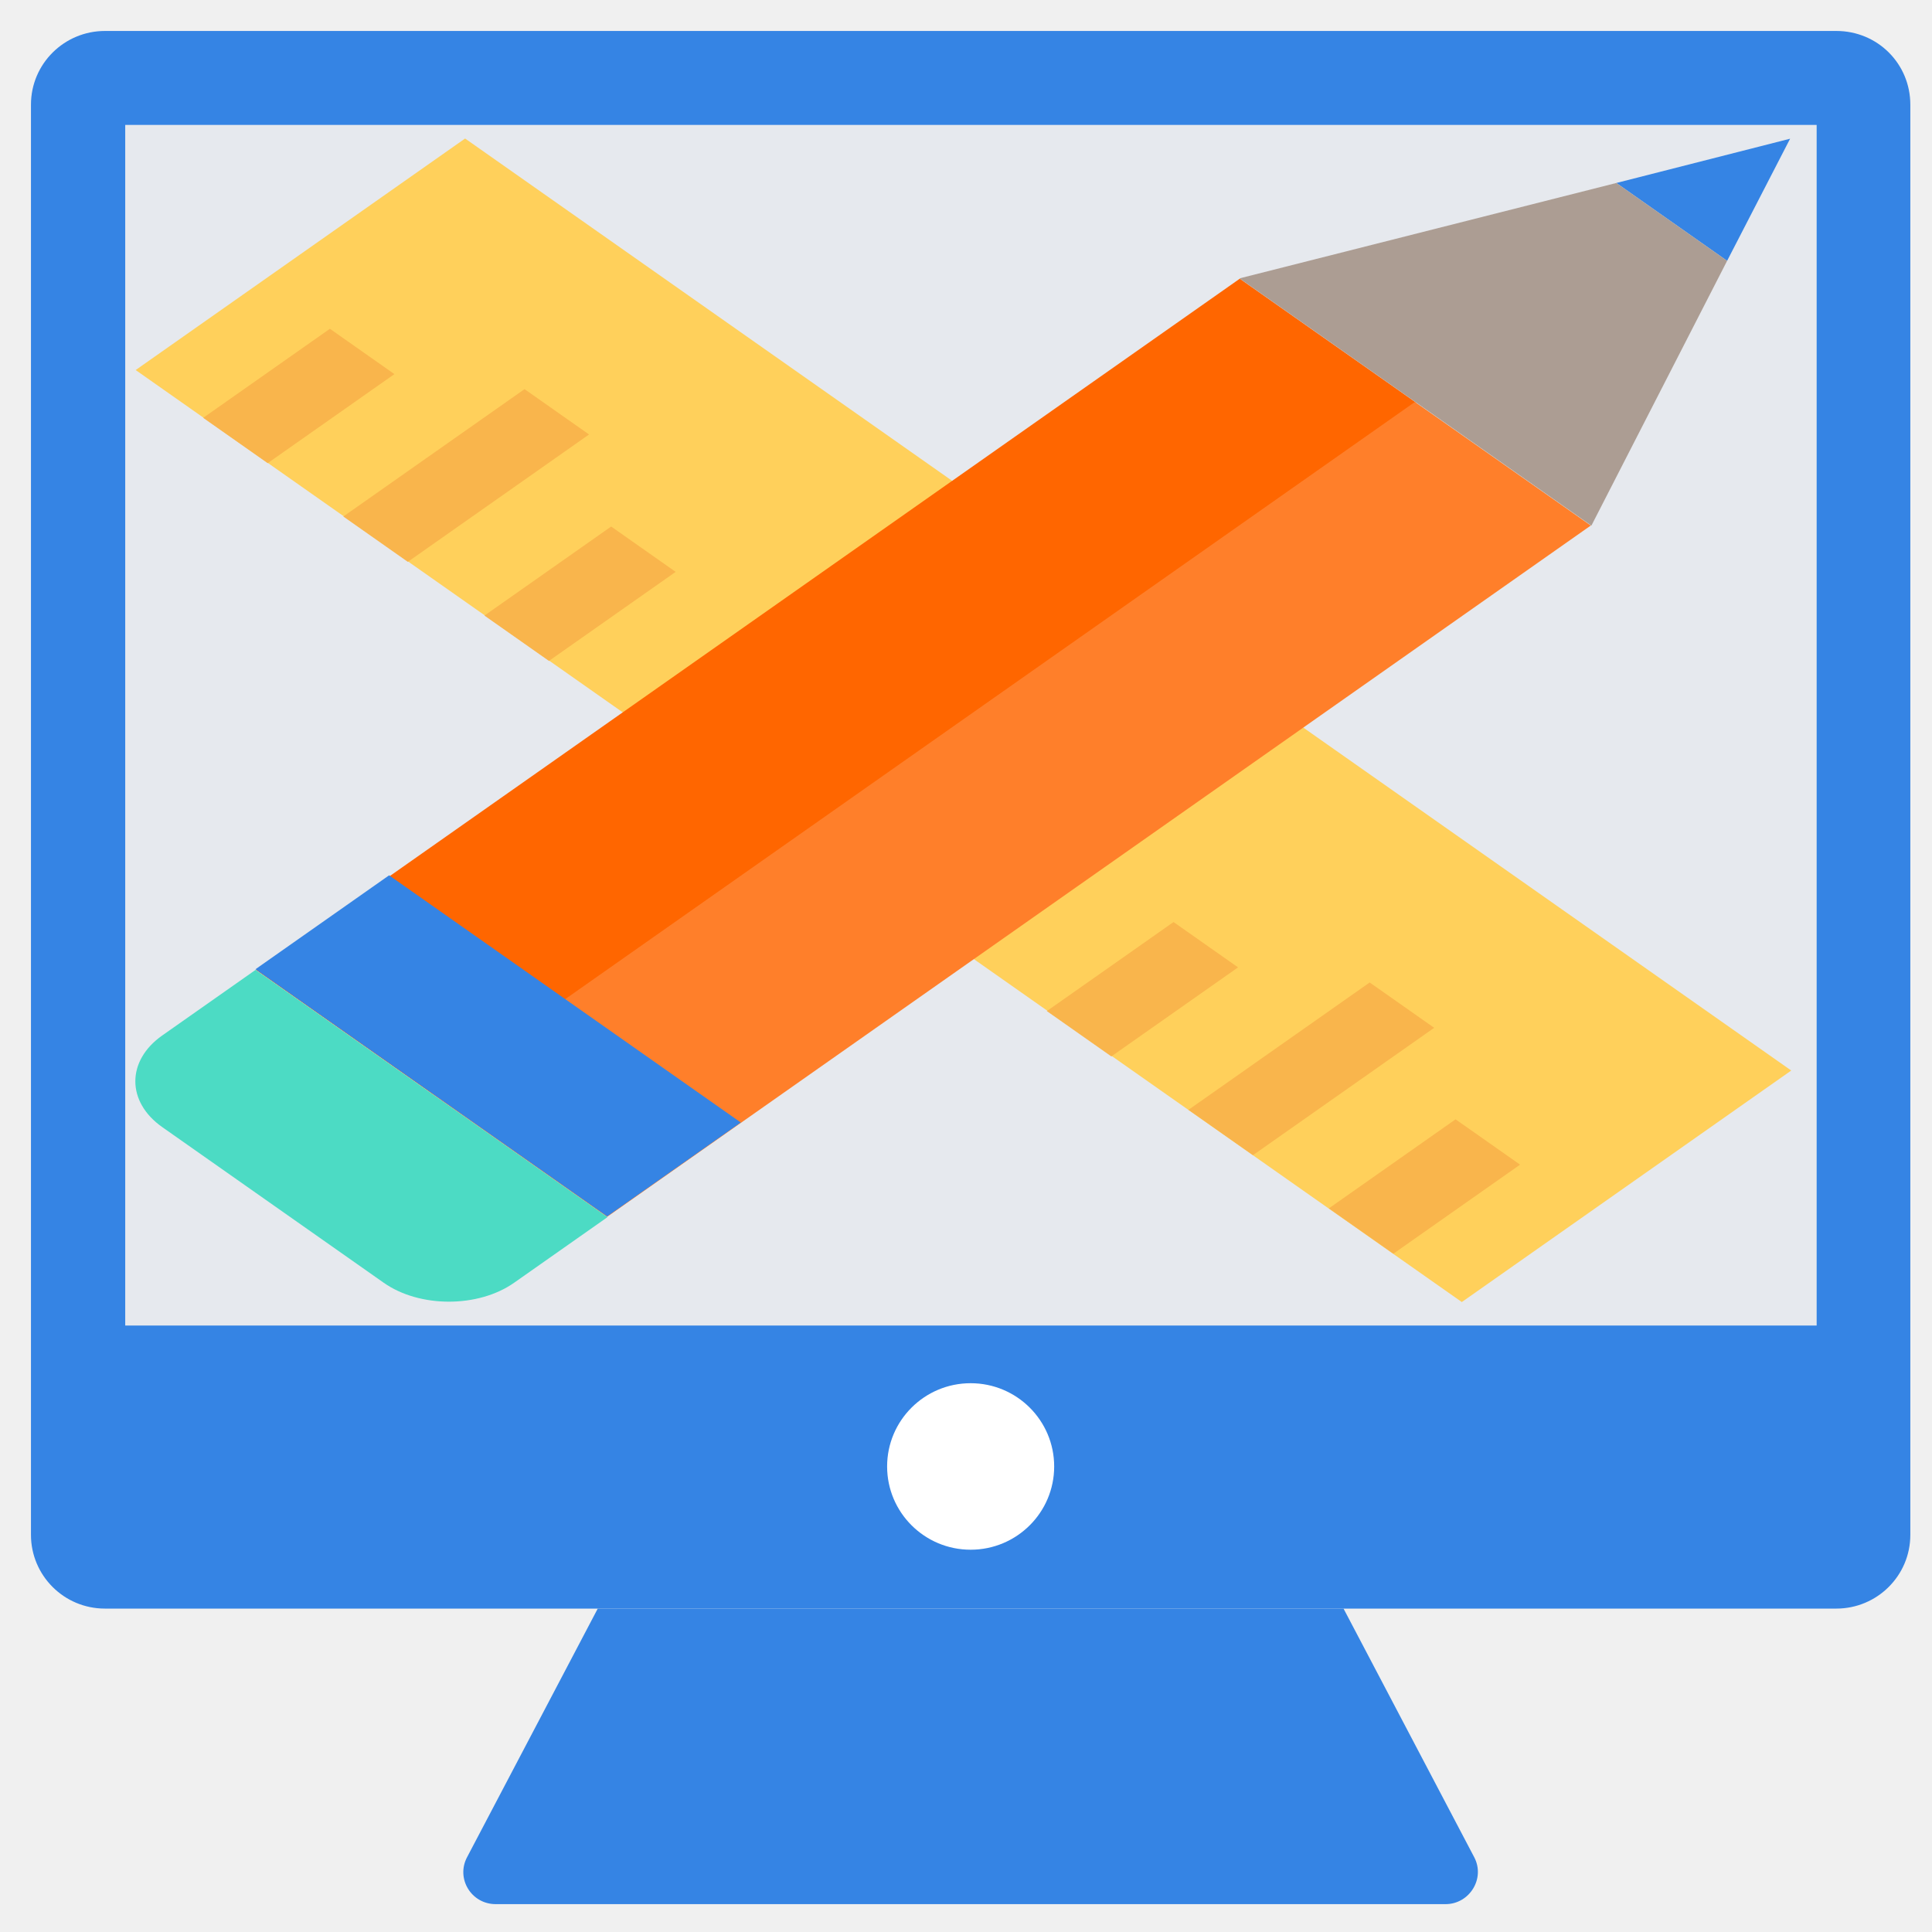
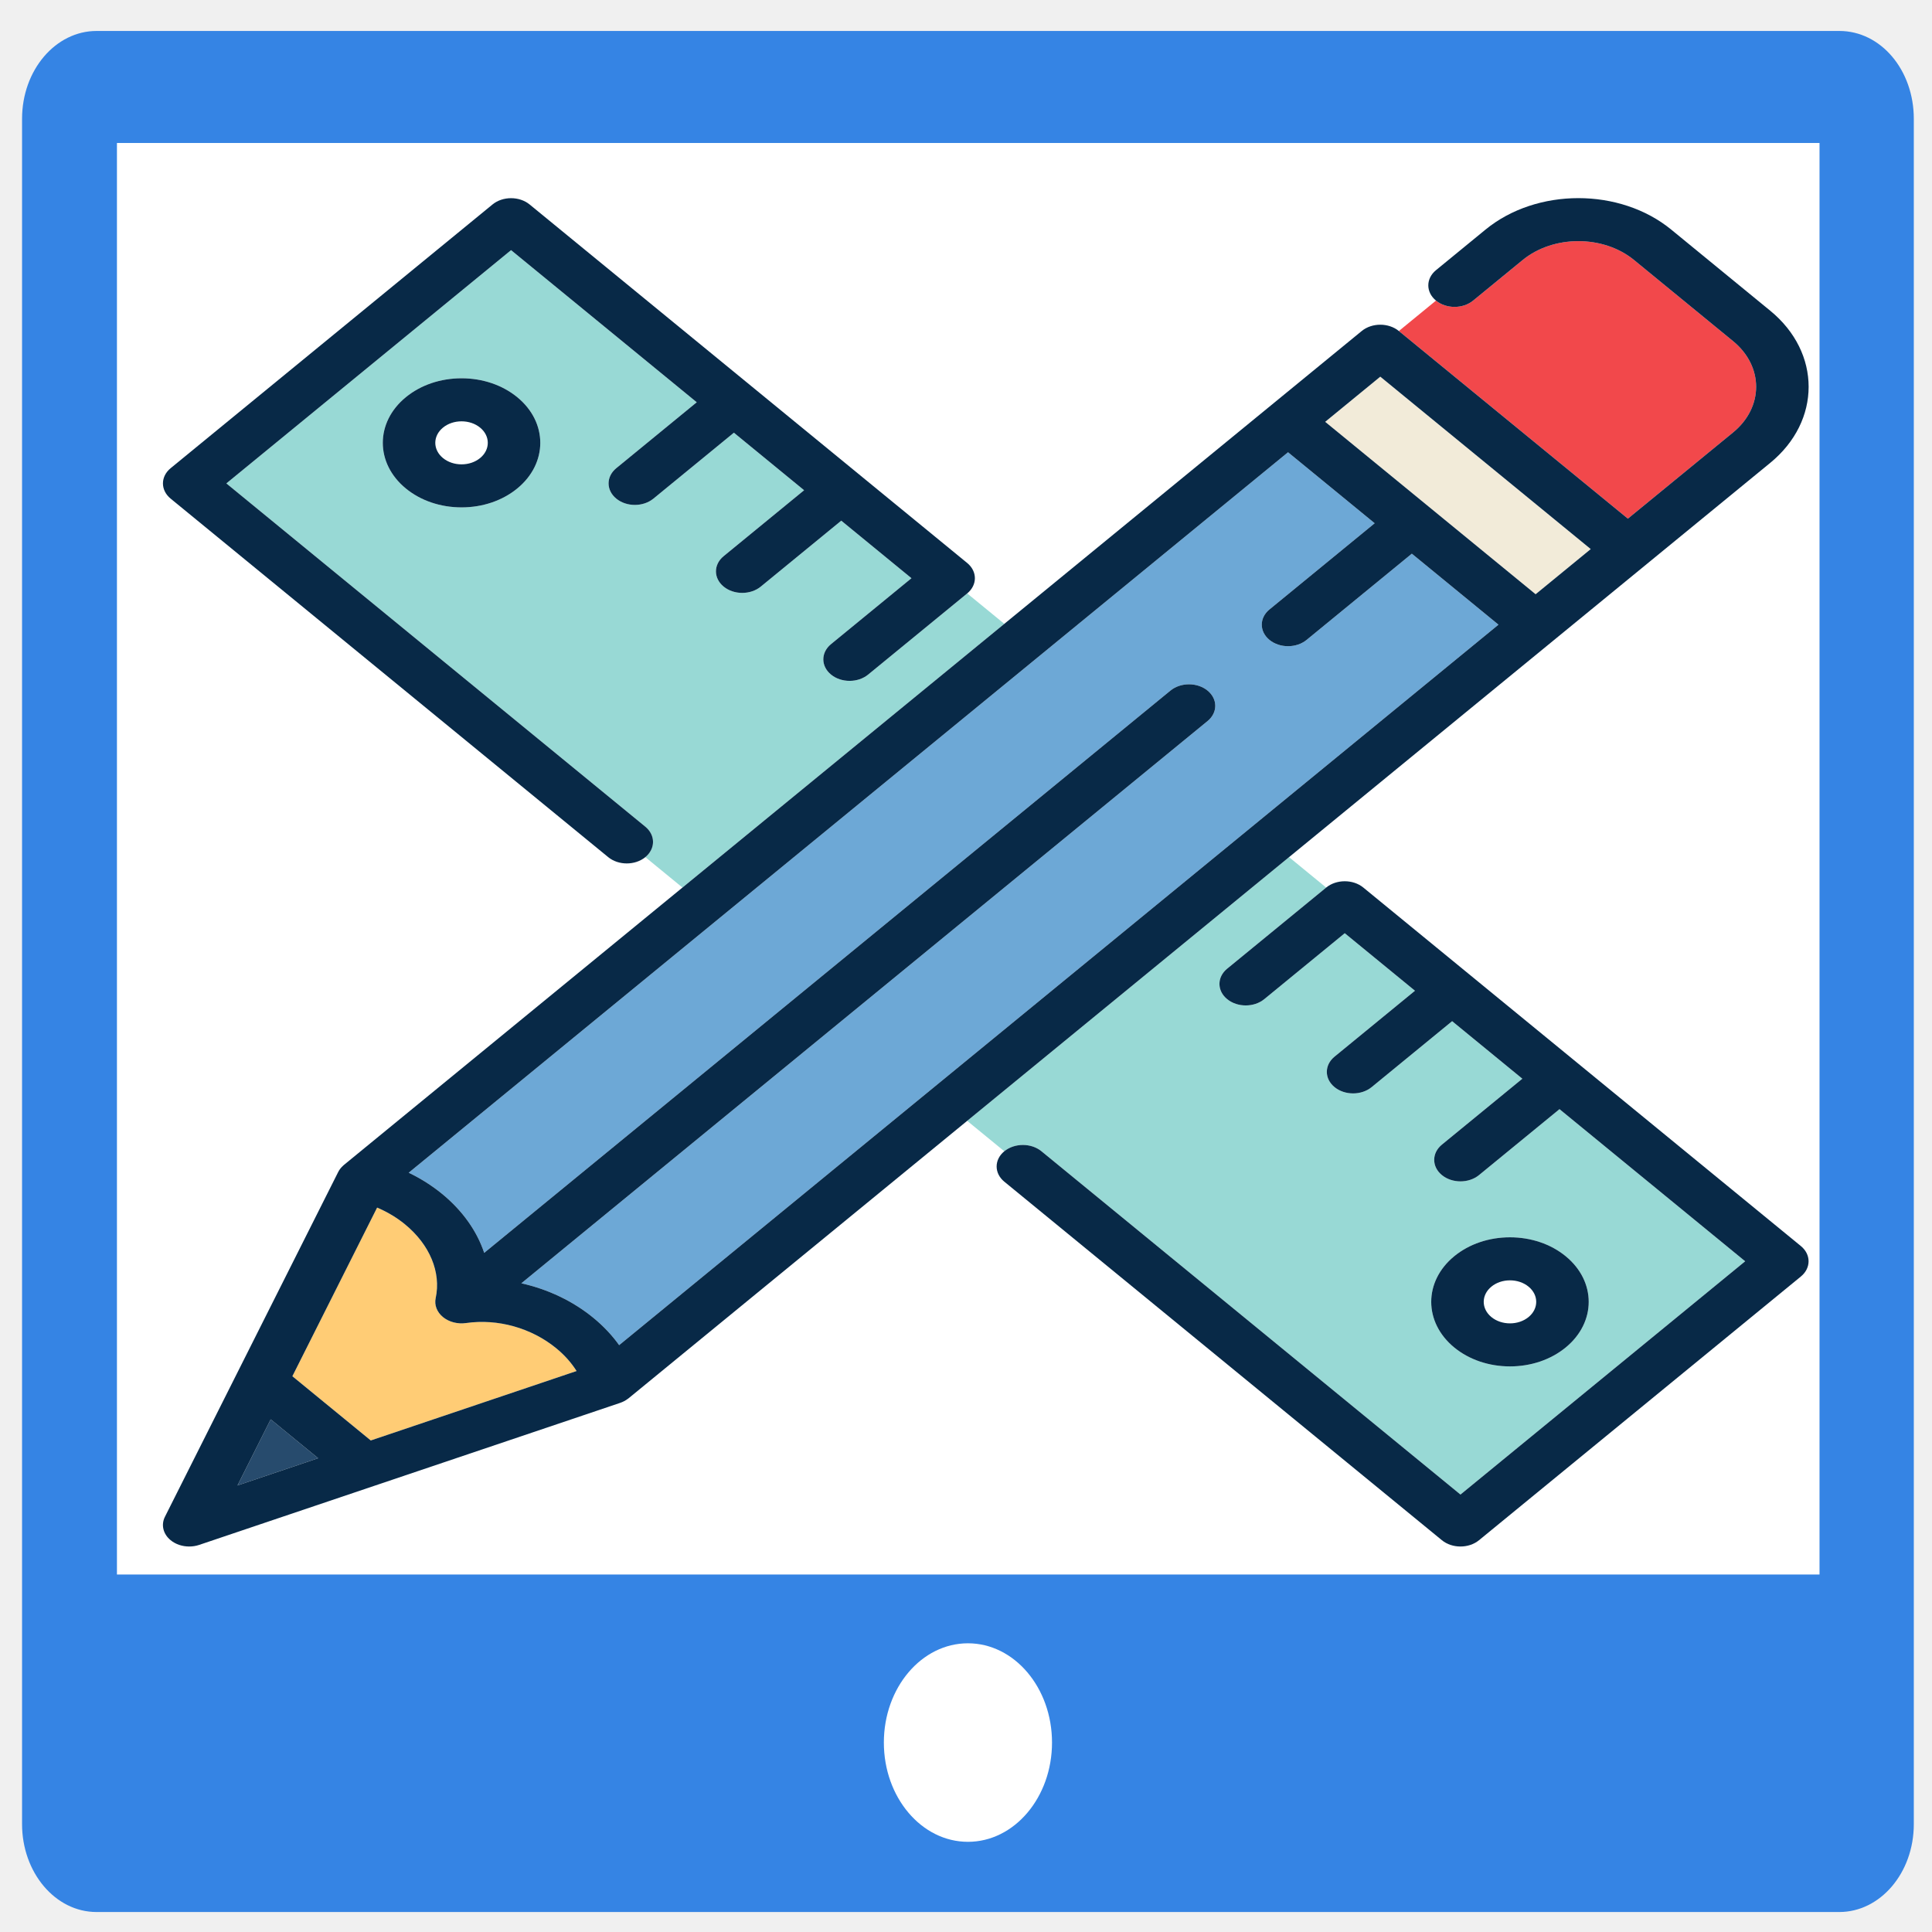
<svg xmlns="http://www.w3.org/2000/svg" version="1.1" id="Layer_1" viewBox="0 0 504 504" xml:space="preserve" width="256px" height="256px" fill="#000000">
  <defs id="defs54" />
  <g id="SVGRepo_bgCarrier" stroke-width="0" />
  <g id="SVGRepo_tracerCarrier" stroke-linecap="round" stroke-linejoin="round" />
  <g id="SVGRepo_iconCarrier">
-     <path style="fill:#3584e4;stroke-width:1.554" d="M 479.047,8.077 H 27.376 c -10.584,0 -19.299,8.532 -19.299,19.236 v 318.323 54.76 c 0,10.549 8.56,19.236 19.299,19.236 H 479.047 c 10.584,0 19.299,-8.532 19.299,-19.236 V 345.636 27.313 c 0,-10.704 -8.56,-19.236 -19.299,-19.236 z" id="path6" />
-     <path style="fill:#3584e4;stroke-width:1.554" d="M 377.102,496.731 H 129.321 c -6.381,0 -10.428,-6.671 -7.471,-12.255 l 34.085,-64.844 h 194.551 l 34.085,64.844 c 2.957,5.585 -1.245,12.255 -7.471,12.255 z" id="path8" />
-     <rect x="32.668" y="32.587" style="fill:#e6e9ee;stroke-width:1.554" width="441.242" height="313.204" id="rect10" />
-     <ellipse style="fill:#ffffff;stroke-width:1.554" cx="253.212" cy="382.556" id="circle12" rx="21.79" ry="21.718" />
-     <g id="g268" transform="matrix(1.820215,0,0,1.28347,-209.7897,-54.81911)">
-       <rect x="-78.227" y="-446.956" transform="matrix(-0.7082727,0.705939,-0.7082727,-0.705939,0,0)" style="fill:#ffd05b;stroke-width:1.554" width="66.659" height="268.344" id="rect14" />
-       <g id="g34" transform="matrix(1.55641,0,0,1.551282,-139.0038,-138.5192)">
-         <rect x="182.625" y="164.508" transform="matrix(-0.7071,0.7071,-0.7071,-0.7071,445.1377,153.0334)" style="fill:#f9b54c" width="16.5" height="8.4" id="rect16" />
-         <rect x="194.487" y="174.927" transform="matrix(-0.7071,0.7071,-0.7071,-0.7071,478.816,159.9217)" style="fill:#f9b54c" width="23.6" height="8.4" id="rect18" />
-         <rect x="208.522" y="190.418" transform="matrix(-0.7071,0.7071,-0.7071,-0.7071,507.6691,178.952)" style="fill:#f9b54c" width="16.5" height="8.4" id="rect20" />
-         <rect x="220.381" y="200.837" transform="matrix(-0.7071,0.7071,-0.7071,-0.7071,541.3406,185.8432)" style="fill:#f9b54c" width="23.6" height="8.4" id="rect22" />
-         <rect x="234.42" y="216.328" transform="matrix(-0.7071,0.7071,-0.7071,-0.7071,570.2005,204.8707)" style="fill:#f9b54c" width="16.5" height="8.4" id="rect24" />
-         <rect x="246.279" y="226.747" transform="matrix(-0.7071,0.7071,-0.7071,-0.7071,603.8719,211.7618)" style="fill:#f9b54c" width="23.6" height="8.4" id="rect26" />
-         <rect x="260.308" y="242.238" transform="matrix(-0.7071,0.7071,-0.7071,-0.7071,632.7148,230.7964)" style="fill:#f9b54c" width="16.5" height="8.4" id="rect28" />
-         <rect x="272.308" y="252.667" transform="matrix(-0.7071,0.7071,-0.7071,-0.7071,666.6348,237.6046)" style="fill:#f9b54c" width="23.6" height="8.4" id="rect30" />
-         <rect x="286.276" y="268.087" transform="matrix(-0.7071,0.7071,-0.7071,-0.7071,695.324,256.5614)" style="fill:#f9b54c" width="16.5" height="8.4" id="rect32" />
-       </g>
-       <rect x="277.17" y="-136.425" transform="matrix(0.7082727,0.705939,-0.7082727,0.705939,0,0)" style="fill:#ff6600;stroke-width:1.554" width="35.583" height="199.044" id="rect36" />
-       <rect x="312.635" y="-136.404" transform="matrix(0.7082727,0.705939,-0.7082727,0.705939,0,0)" style="fill:#ff7f2a;stroke-width:1.554" width="35.583" height="199.044" id="rect38" />
-       <path style="fill:#4cdbc4;stroke-width:1.554" d="m 151.889,239.838 -13.385,13.341 c -5.136,5.119 -5.136,13.496 0,18.615 l 31.751,31.646 c 5.136,5.119 13.541,5.119 18.677,0 l 13.385,-13.341 z" id="path40" />
-       <g id="g46" transform="matrix(1.55641,0,0,1.551282,-139.0038,-138.5192)">
-         <rect x="186.333" y="245.155" transform="matrix(-0.7071,-0.7071,0.7071,-0.7071,177.68,581.3071)" style="fill:#3584e4" width="45.8" height="17.4" id="rect42" />
-         <polygon style="fill:#3584e4" points="322.4,151 328.2,135 312.2,140.8 " id="polygon44" />
-       </g>
-       <polygon style="fill:#ac9d93" points="322.4,151 312.2,140.8 277.5,153.3 309.9,185.7 " id="polygon48" transform="matrix(1.55641,0,0,1.551282,-139.0038,-138.5192)" />
+     <path style="fill:#3584e4;stroke-width:1.702" d="M 479.828,8.077 H 25.181 c -10.653,0 -19.427,10.173 -19.427,22.936 v 379.546 65.292 c 0,12.578 8.617,22.936 19.427,22.936 h 454.647 c 10.653,0 19.427,-10.173 19.427,-22.936 V 410.558 31.012 c 0,-12.763 -8.617,-22.936 -19.427,-22.936 z" id="path6" />
+     <rect x="30.508" y="37.301" style="fill:#ffffff;stroke-width:1.702" width="444.15" height="373.442" id="rect10" />
+     <ellipse style="fill:#ffffff;stroke-width:1.702" cx="252.505" cy="454.58" id="circle12" rx="21.933" ry="25.895" />
+     <g id="g880" transform="matrix(0.9133881,0,0,0.7483753,42.50652,51.6853)">
+       <path style="fill:#98d9d5" d="m 229.699,137.793 -28.284,28.284 c -1.465,1.464 -3.385,2.196 -5.304,2.196 -1.919,0 -3.839,-0.732 -5.304,-2.196 -2.929,-2.93 -2.929,-7.678 0,-10.607 l 22.98,-22.98 -20.058,-20.058 -22.98,22.98 c -1.465,1.464 -3.385,2.196 -5.304,2.196 -1.919,0 -3.839,-0.732 -5.304,-2.196 -2.929,-2.93 -2.929,-7.678 0,-10.607 l 22.98,-22.98 -20.057,-20.058 -22.981,22.98 c -1.465,1.464 -3.385,2.196 -5.304,2.196 -1.919,0 -3.839,-0.732 -5.304,-2.196 -2.929,-2.93 -2.929,-7.678 0,-10.607 L 152.456,71.16 99.425,18.126 18.108,99.443 137.775,219.109 c 2.929,2.93 2.929,7.678 0,10.607 l 10.606,10.605 91.924,-91.924 z M 101.194,101.211 c -4.251,4.25 -9.901,6.59 -15.91,6.591 -6.01,-0.001 -11.66,-2.341 -15.91,-6.59 -8.772,-8.773 -8.772,-23.048 -10e-4,-31.82 4.25,-4.25 9.901,-6.59 15.91,-6.59 6.01,-10e-4 11.66,2.34 15.91,6.589 8.772,8.773 8.772,23.047 0.001,31.82 z" id="path856" />
+       <path style="fill:#98d9d5" d="m 250.912,332.246 119.666,119.667 81.317,-81.317 -53.033,-53.032 -22.981,22.98 c -1.465,1.464 -3.385,2.196 -5.304,2.196 -1.919,0 -3.839,-0.732 -5.304,-2.196 -2.929,-2.93 -2.929,-7.678 0,-10.607 l 22.981,-22.98 -20.058,-20.058 -22.98,22.98 c -1.465,1.464 -3.385,2.196 -5.304,2.196 -1.919,0 -3.839,-0.732 -5.304,-2.196 -2.929,-2.93 -2.929,-7.678 0,-10.607 l 22.98,-22.98 -20.058,-20.058 -22.98,22.98 c -1.465,1.464 -3.385,2.196 -5.304,2.196 -1.919,0 -3.839,-0.732 -5.304,-2.196 -2.929,-2.93 -2.929,-7.678 0,-10.607 l 28.284,-28.284 -10.606,-10.606 -91.924,91.925 10.606,10.605 c 2.932,-2.929 7.68,-2.929 10.61,-0.001 z m 117.897,36.582 c 4.251,-4.25 9.901,-6.59 15.911,-6.59 6.009,0 11.659,2.34 15.909,6.589 8.772,8.773 8.772,23.048 10e-4,31.82 -4.251,4.25 -9.901,6.591 -15.91,6.591 -6.01,0 -11.66,-2.341 -15.91,-6.59 -8.772,-8.773 -8.772,-23.047 -10e-4,-31.82 z" id="path858" />
+       <path style="fill:#082947" d="m 85.284,62.802 c -6.01,0 -11.661,2.34 -15.911,6.59 -8.771,8.772 -8.771,23.047 10e-4,31.82 4.25,4.249 9.9,6.589 15.91,6.59 6.009,-0.001 11.659,-2.341 15.91,-6.591 8.771,-8.772 8.771,-23.047 -0.001,-31.82 -4.25,-4.249 -9.9,-6.59 -15.909,-6.589 z m 5.303,27.802 c -1.417,1.417 -3.301,2.197 -5.304,2.197 -2.004,0 -3.888,-0.78 -5.304,-2.196 -2.924,-2.925 -2.924,-7.684 -0.001,-10.607 1.417,-1.417 3.301,-2.196 5.305,-2.196 2.003,0 3.887,0.779 5.303,2.195 2.924,2.925 2.924,7.684 0.001,10.607 z" id="path860" />
+       <path style="fill:#082947" d="m 384.72,407.238 c 6.009,0 11.659,-2.341 15.91,-6.591 8.771,-8.772 8.771,-23.047 -10e-4,-31.82 -4.25,-4.249 -9.9,-6.589 -15.909,-6.589 -6.01,0 -11.66,2.34 -15.911,6.59 -8.771,8.772 -8.771,23.047 10e-4,31.82 4.25,4.249 9.901,6.59 15.91,6.59 z m -5.304,-27.803 c 1.417,-1.417 3.301,-2.196 5.305,-2.196 2.003,0 3.887,0.779 5.303,2.195 2.924,2.925 2.924,7.684 10e-4,10.607 -1.417,1.417 -3.301,2.197 -5.304,2.197 -2.004,0 -3.888,-0.78 -5.304,-2.196 -2.924,-2.925 -2.924,-7.684 -10e-4,-10.607 z" id="path862" />
+       <path style="fill:#082947" d="M 137.775,219.109 18.108,99.443 99.425,18.126 l 53.032,53.033 -22.981,22.98 c -2.929,2.93 -2.929,7.678 0,10.607 1.465,1.464 3.385,2.196 5.304,2.196 1.919,0 3.839,-0.732 5.304,-2.196 l 22.981,-22.98 20.057,20.058 -22.98,22.98 c -2.929,2.93 -2.929,7.678 0,10.607 1.465,1.464 3.385,2.196 5.304,2.196 1.919,0 3.839,-0.732 5.304,-2.196 l 22.98,-22.98 20.058,20.058 -22.98,22.98 c -2.929,2.93 -2.929,7.678 0,10.607 1.465,1.464 3.385,2.196 5.304,2.196 1.919,0 3.839,-0.732 5.304,-2.196 L 229.7,137.792 c 2.928,-2.93 2.928,-7.678 0,-10.607 L 104.729,2.216 c -2.93,-2.928 -7.678,-2.928 -10.607,0 L 2.198,94.14 c -2.929,2.93 -2.929,7.678 0,10.607 l 124.97,124.97 c 1.465,1.464 3.385,2.196 5.304,2.196 1.919,0 3.839,-0.732 5.304,-2.196 2.928,-2.93 2.928,-7.678 -0.001,-10.608 z" id="path864" />
+       <path style="fill:#082947" d="m 342.836,240.322 c -2.93,-2.928 -7.677,-2.928 -10.607,0 l -28.284,28.284 c -2.929,2.93 -2.929,7.678 0,10.607 1.465,1.464 3.385,2.196 5.304,2.196 1.919,0 3.839,-0.732 5.304,-2.196 l 22.98,-22.98 20.058,20.058 -22.98,22.98 c -2.929,2.93 -2.929,7.678 0,10.607 1.465,1.464 3.385,2.196 5.304,2.196 1.919,0 3.839,-0.732 5.304,-2.196 l 22.98,-22.98 20.058,20.058 -22.981,22.98 c -2.929,2.93 -2.929,7.678 0,10.607 1.465,1.464 3.385,2.196 5.304,2.196 1.919,0 3.839,-0.732 5.304,-2.196 l 22.981,-22.98 53.033,53.032 -81.317,81.317 -119.669,-119.666 c -2.93,-2.928 -7.677,-2.928 -10.607,0 -2.929,2.93 -2.929,7.678 0,10.607 l 124.97,124.97 c 1.465,1.464 3.385,2.196 5.304,2.196 1.919,0 3.839,-0.732 5.304,-2.196 l 91.924,-91.924 c 2.929,-2.93 2.929,-7.678 0,-10.607 z" id="path866" />
+       <path style="fill:#6da8d6" d="m 356.689,123.939 -30.052,30.052 c -1.465,1.464 -3.385,2.196 -5.304,2.196 -1.919,0 -3.839,-0.732 -5.304,-2.196 -2.929,-2.93 -2.929,-7.678 0,-10.607 L 346.081,113.332 321.333,88.584 70.192,339.726 c 3.443,2.019 6.652,4.489 9.528,7.364 5.88,5.88 9.975,13.012 12.035,20.57 L 287.747,171.668 c 2.93,-2.928 7.678,-2.928 10.607,0 2.929,2.93 2.929,7.678 0,10.607 L 102.361,378.268 c 7.558,2.06 14.69,6.154 20.57,12.034 2.875,2.876 5.346,6.084 7.364,9.527 L 381.437,148.687 Z" id="path868" />
+       <rect x="358.732" y="57.656" transform="matrix(0.7071,-0.7071,0.7071,0.7071,37.5098,290.8692)" style="fill:#f2ebd9" width="22.266" height="85" id="rect870" />
+       <polygon style="fill:#274b6d" points="21.29,448.731 44.328,439.245 30.776,425.692 " id="polygon872" />
+       <path style="fill:#ffcc75" d="m 112.324,400.909 c -7.087,-7.087 -16.71,-10.372 -25.742,-8.784 -2.408,0.424 -4.873,-0.354 -6.603,-2.083 -1.729,-1.729 -2.507,-4.193 -2.083,-6.603 1.588,-9.031 -1.696,-18.655 -8.784,-25.742 -2.366,-2.367 -5.054,-4.32 -7.942,-5.816 l -24.206,58.785 22.392,22.391 58.784,-24.205 c -1.496,-2.889 -3.45,-5.577 -5.816,-7.943 z" id="path874" />
+       <path style="fill:#f2484b" d="m 418.396,111.729 30.052,-30.053 c 8.772,-8.772 8.772,-23.047 0,-31.819 L 420.164,21.573 c -8.773,-8.772 -23.047,-8.772 -31.82,0 l -14.143,14.144 c -2.93,2.928 -7.678,2.928 -10.607,0 l -10.605,10.605 z" id="path876" />
+       <path style="fill:#082947" d="m 397.34,153.999 c 0.016,-0.016 61.715,-61.716 61.715,-61.716 14.62,-14.621 14.62,-38.412 0,-53.033 L 430.771,10.966 c -14.621,-14.619 -38.411,-14.623 -53.034,0 L 363.593,25.11 c -2.929,2.93 -2.929,7.678 0,10.607 2.93,2.928 7.678,2.928 10.607,0 l 14.143,-14.144 c 8.773,-8.772 23.047,-8.772 31.82,0 l 28.284,28.284 c 8.772,8.772 8.772,23.047 0,31.819 l -30.052,30.053 -65.408,-65.407 c -2.93,-2.928 -7.677,-2.928 -10.607,0 l -26.342,26.342 c -0.018,0.018 -75.734,75.734 -75.734,75.734 l -91.924,91.924 -96.686,96.686 c -0.015,0.015 -0.027,0.031 -0.042,0.047 -0.063,0.064 -0.121,0.133 -0.181,0.2 -0.592,0.647 -1.073,1.388 -1.408,2.201 l -28.872,70.116 c -0.01,0.024 -0.02,0.048 -0.029,0.071 L 0.565,459.665 c -1.152,2.8 -0.509,6.018 1.632,8.159 1.436,1.435 3.354,2.196 5.306,2.196 0.961,0 1.93,-0.185 2.854,-0.564 l 50.027,-20.6 c 0.019,-0.008 0.038,-0.016 0.058,-0.023 l 70.124,-28.875 c 0.817,-0.337 1.561,-0.821 2.211,-1.417 0.063,-0.057 0.127,-0.111 0.188,-0.17 0.016,-0.016 0.034,-0.029 0.05,-0.045 l 96.686,-96.686 91.924,-91.925 z M 59.356,433.057 36.964,410.666 61.17,351.881 c 2.888,1.496 5.576,3.449 7.942,5.816 7.088,7.087 10.372,16.711 8.784,25.742 -0.424,2.409 0.354,4.873 2.083,6.603 1.729,1.729 4.194,2.507 6.603,2.083 9.032,-1.588 18.655,1.697 25.742,8.784 2.367,2.366 4.32,5.054 5.816,7.942 z m 63.575,-42.755 c -5.88,-5.88 -13.012,-9.975 -20.57,-12.034 L 298.353,182.276 c 2.929,-2.93 2.929,-7.678 0,-10.607 -2.93,-2.928 -7.678,-2.928 -10.607,0 L 91.754,367.66 c -2.06,-7.559 -6.155,-14.69 -12.035,-20.57 -2.876,-2.875 -6.084,-5.346 -9.528,-7.364 l 251.143,-251.142 24.748,24.748 -30.052,30.052 c -2.929,2.93 -2.929,7.678 0,10.607 1.465,1.464 3.385,2.196 5.304,2.196 1.919,0 3.839,-0.732 5.304,-2.196 l 30.052,-30.052 24.749,24.748 -251.144,251.142 c -2.018,-3.443 -4.488,-6.651 -7.364,-9.527 z M 392.045,138.08 331.941,77.976 l 15.744,-15.744 60.104,60.104 z m -361.269,287.612 13.552,13.553 -23.039,9.486 z" id="path878" />
    </g>
  </g>
</svg>
